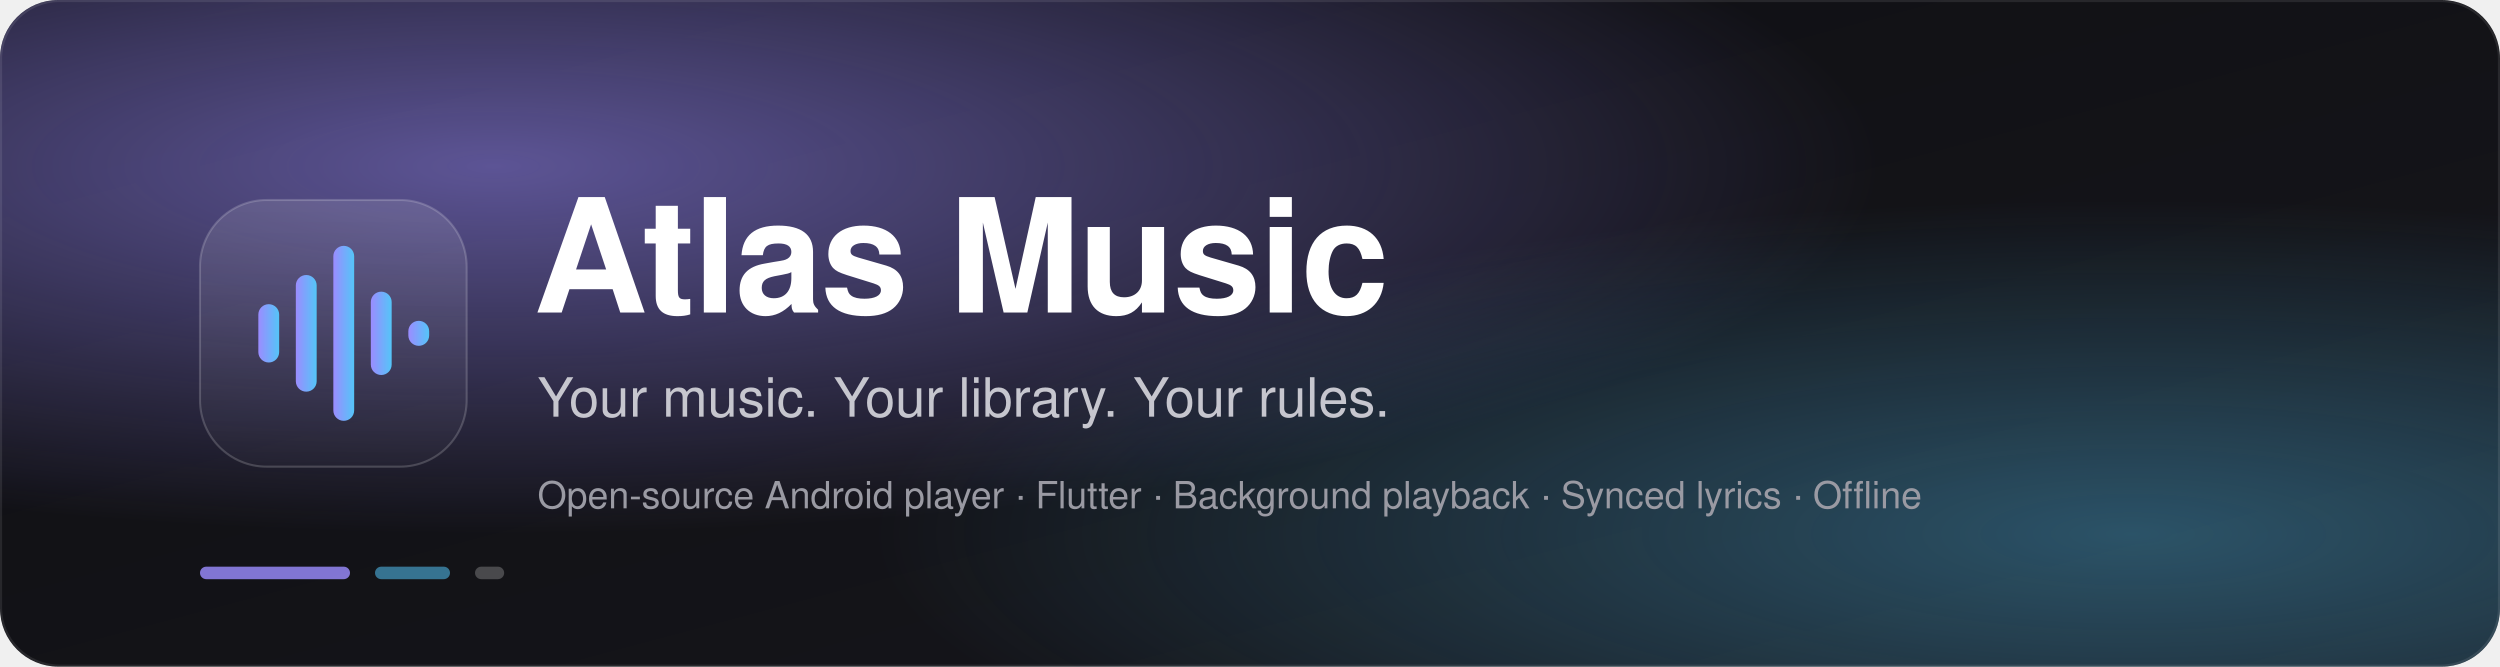
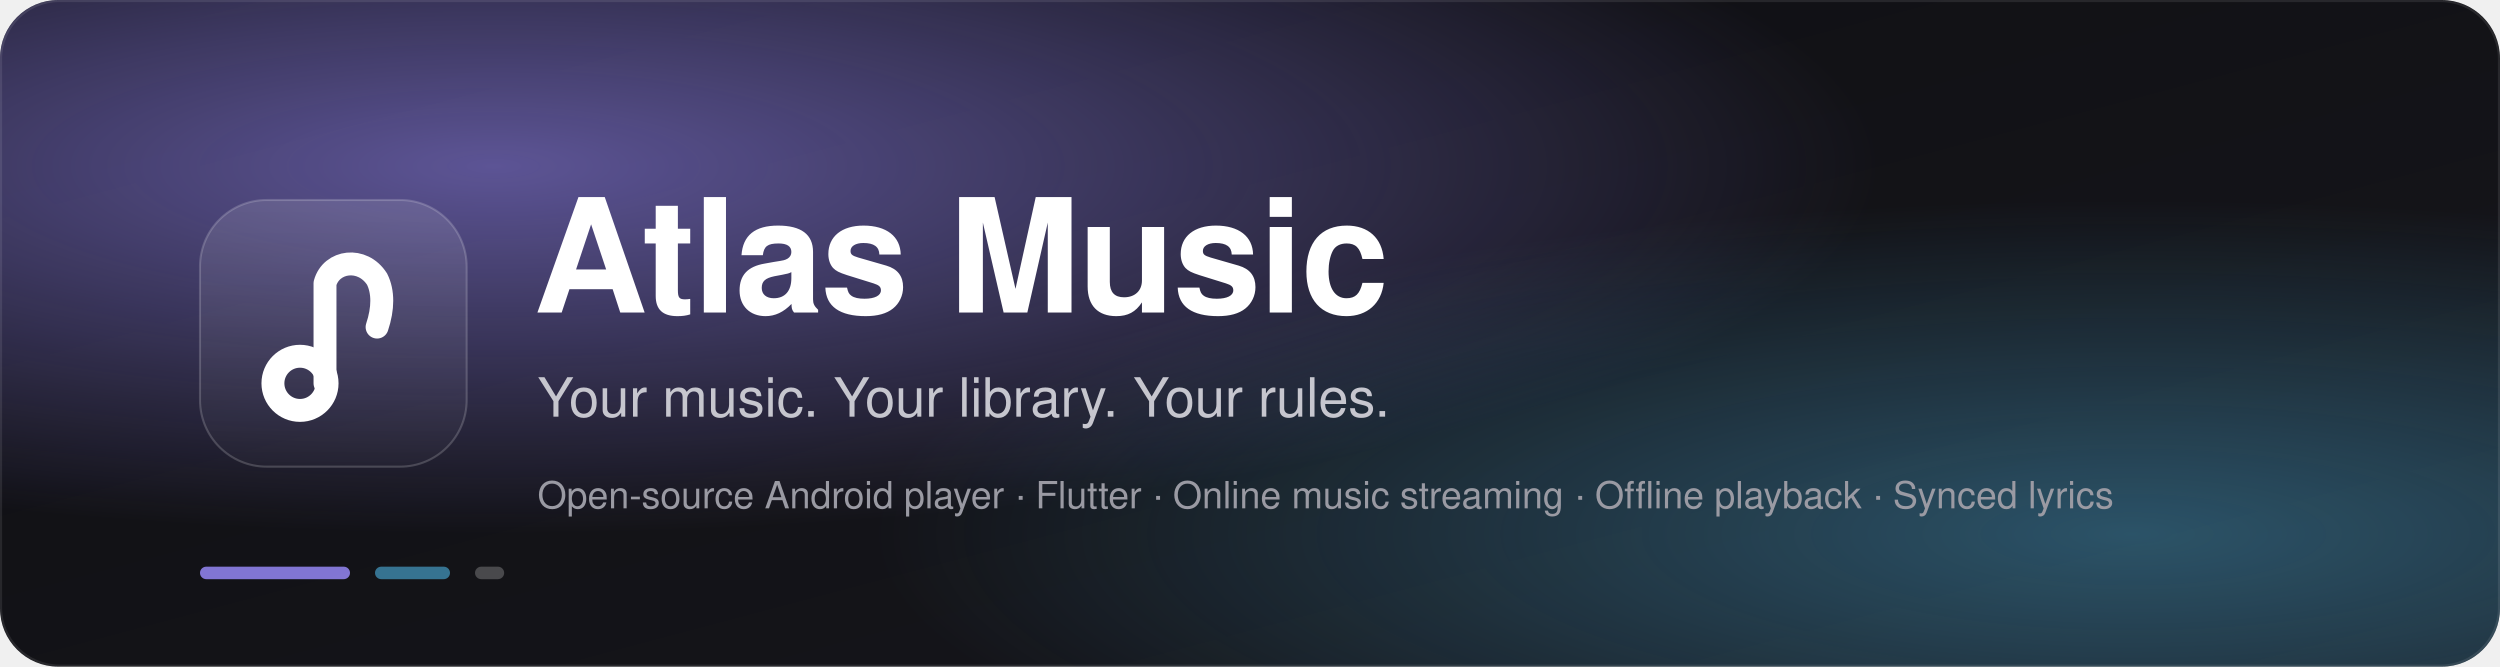
<svg xmlns="http://www.w3.org/2000/svg" width="1200" height="320" viewBox="0 0 1200 320" role="img" aria-label="Atlas Music. Your music. Your library. Your rules.">
  <defs>
    <linearGradient id="bg" x1="0" y1="0" x2="1" y2="1">
      <stop offset="0" stop-color="#0E0E12" />
      <stop offset="1" stop-color="#17171C" />
    </linearGradient>
    <radialGradient id="glowA" cx="0.2" cy="0.25" r="0.55">
      <stop offset="0" stop-color="#9B8CFF" stop-opacity="0.55" />
      <stop offset="1" stop-color="#9B8CFF" stop-opacity="0" />
    </radialGradient>
    <radialGradient id="glowB" cx="0.85" cy="0.8" r="0.5">
      <stop offset="0" stop-color="#54C5F8" stop-opacity="0.35" />
      <stop offset="1" stop-color="#54C5F8" stop-opacity="0" />
    </radialGradient>
-     <linearGradient id="bar" x1="0" y1="0" x2="1" y2="0">
-       <stop offset="0" stop-color="#9B8CFF" />
-       <stop offset="1" stop-color="#54C5F8" />
-     </linearGradient>
    <linearGradient id="glass" x1="0" y1="0" x2="0" y2="1">
      <stop offset="0" stop-color="#FFFFFF" stop-opacity="0.12" />
      <stop offset="1" stop-color="#FFFFFF" stop-opacity="0.02" />
    </linearGradient>
  </defs>
  <rect width="1200" height="320" rx="28" fill="url(#bg)" />
  <rect width="1200" height="320" rx="28" fill="url(#glowA)" />
  <rect width="1200" height="320" rx="28" fill="url(#glowB)" />
  <rect x="0.5" y="0.5" width="1199" height="319" rx="28" fill="none" stroke="#FFFFFF" stroke-opacity="0.09" />
  <g transform="translate(96,96)">
    <rect width="128" height="128" rx="32" fill="url(#glass)" stroke="#FFFFFF" stroke-opacity="0.18" />
-     <g fill="url(#bar)">
-       <rect x="28" y="50" width="10" height="28" rx="5" />
-       <rect x="46" y="36" width="10" height="56" rx="5" />
-       <rect x="64" y="22" width="10" height="84" rx="5" />
-       <rect x="82" y="44" width="10" height="40" rx="5" />
-       <rect x="100" y="58" width="10" height="12" rx="5" />
+     <g fill="none" stroke="#FFFFFF" stroke-width="11" stroke-linecap="round" stroke-linejoin="round">
+       <circle cx="48" cy="88" r="13" />
+       <path d="M60 88 V40 C63 29 78 27 85 38 C88 44 88 52 85 61" />
    </g>
  </g>
  <g font-family="'Segoe UI', 'Plus Jakarta Sans', Helvetica, Arial, sans-serif">
    <text x="256" y="150" font-size="76" font-weight="700" fill="#FFFFFF" letter-spacing="-1">Atlas Music</text>
    <text x="258" y="200" font-size="26" font-weight="500" fill="#C6C6CE">Your music. Your library. Your rules.</text>
-     <text x="258" y="244" font-size="18" fill="#9A9AA3">Open-source Android player · Flutter · Background playback · Synced lyrics · Offline</text>
+     <text x="258" y="244" font-size="18" fill="#9A9AA3">Open-source Android player · Flutter · Online music streaming · Offline playback · Synced lyrics</text>
  </g>
  <g transform="translate(96,272)" opacity="0.9">
    <rect width="72" height="6" rx="3" fill="#9B8CFF" fill-opacity="0.9" />
    <rect x="84" width="36" height="6" rx="3" fill="#54C5F8" fill-opacity="0.6" />
    <rect x="132" width="14" height="6" rx="3" fill="#FFFFFF" fill-opacity="0.25" />
  </g>
</svg>
